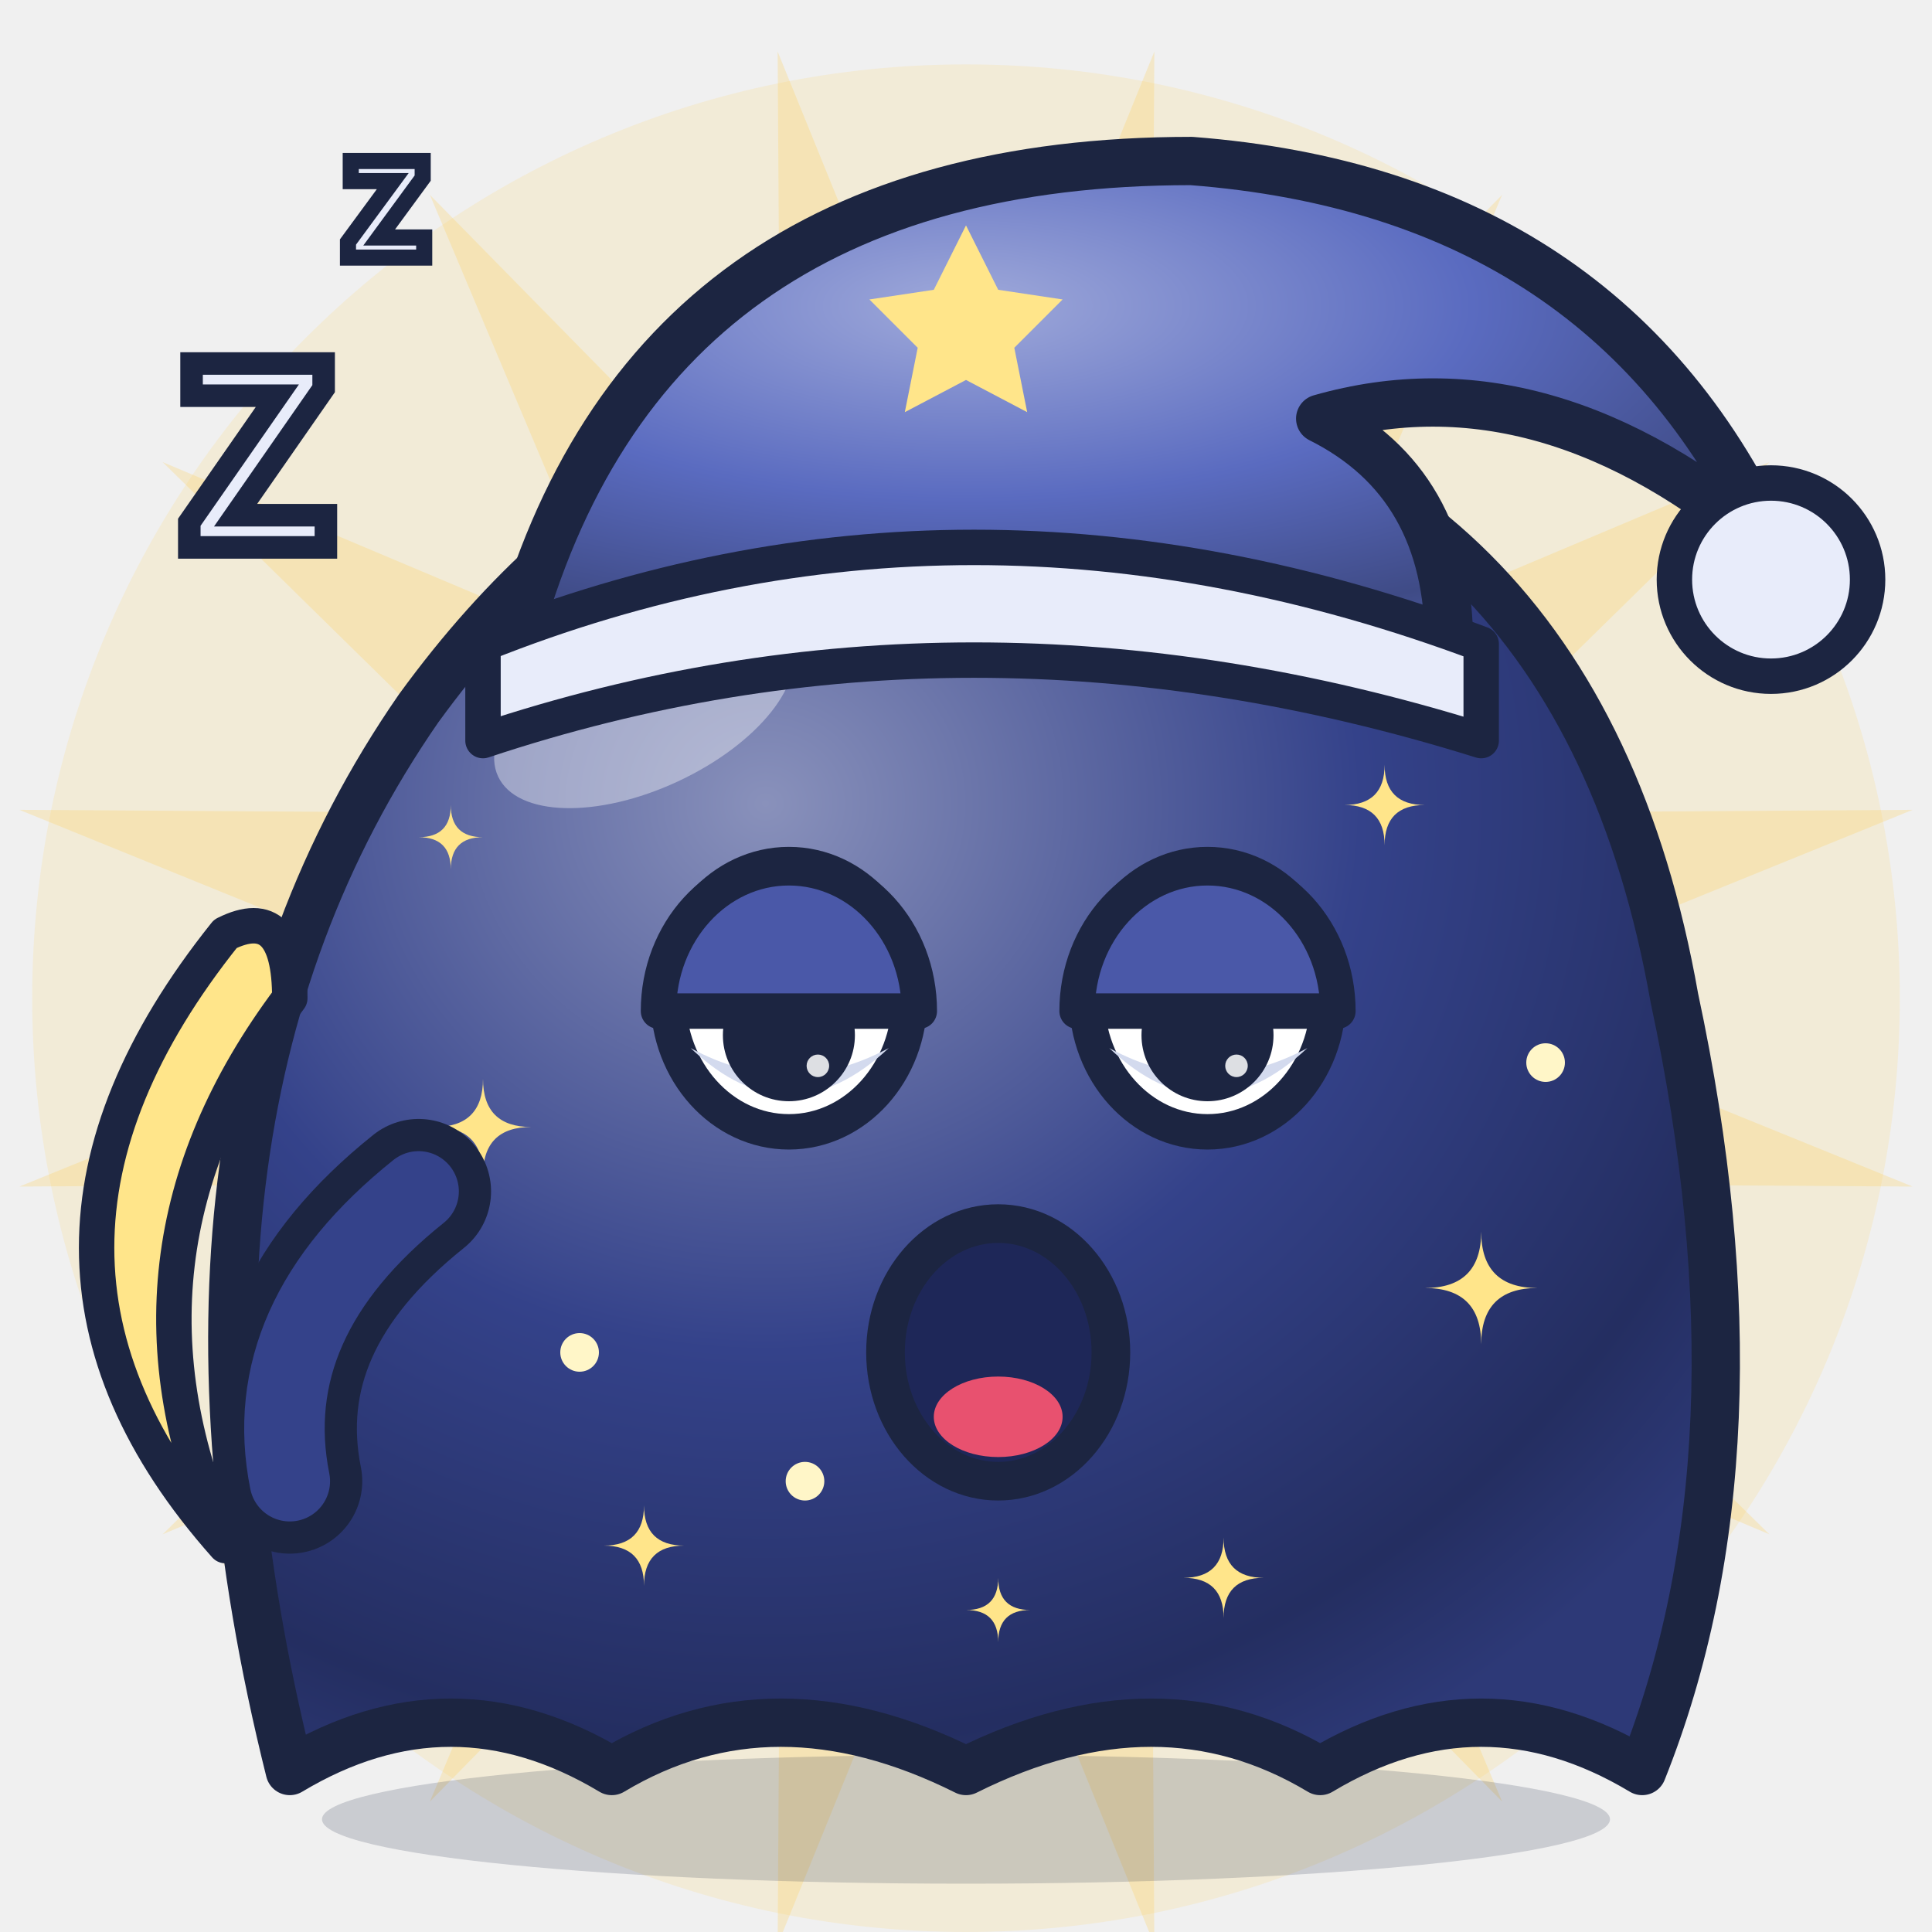
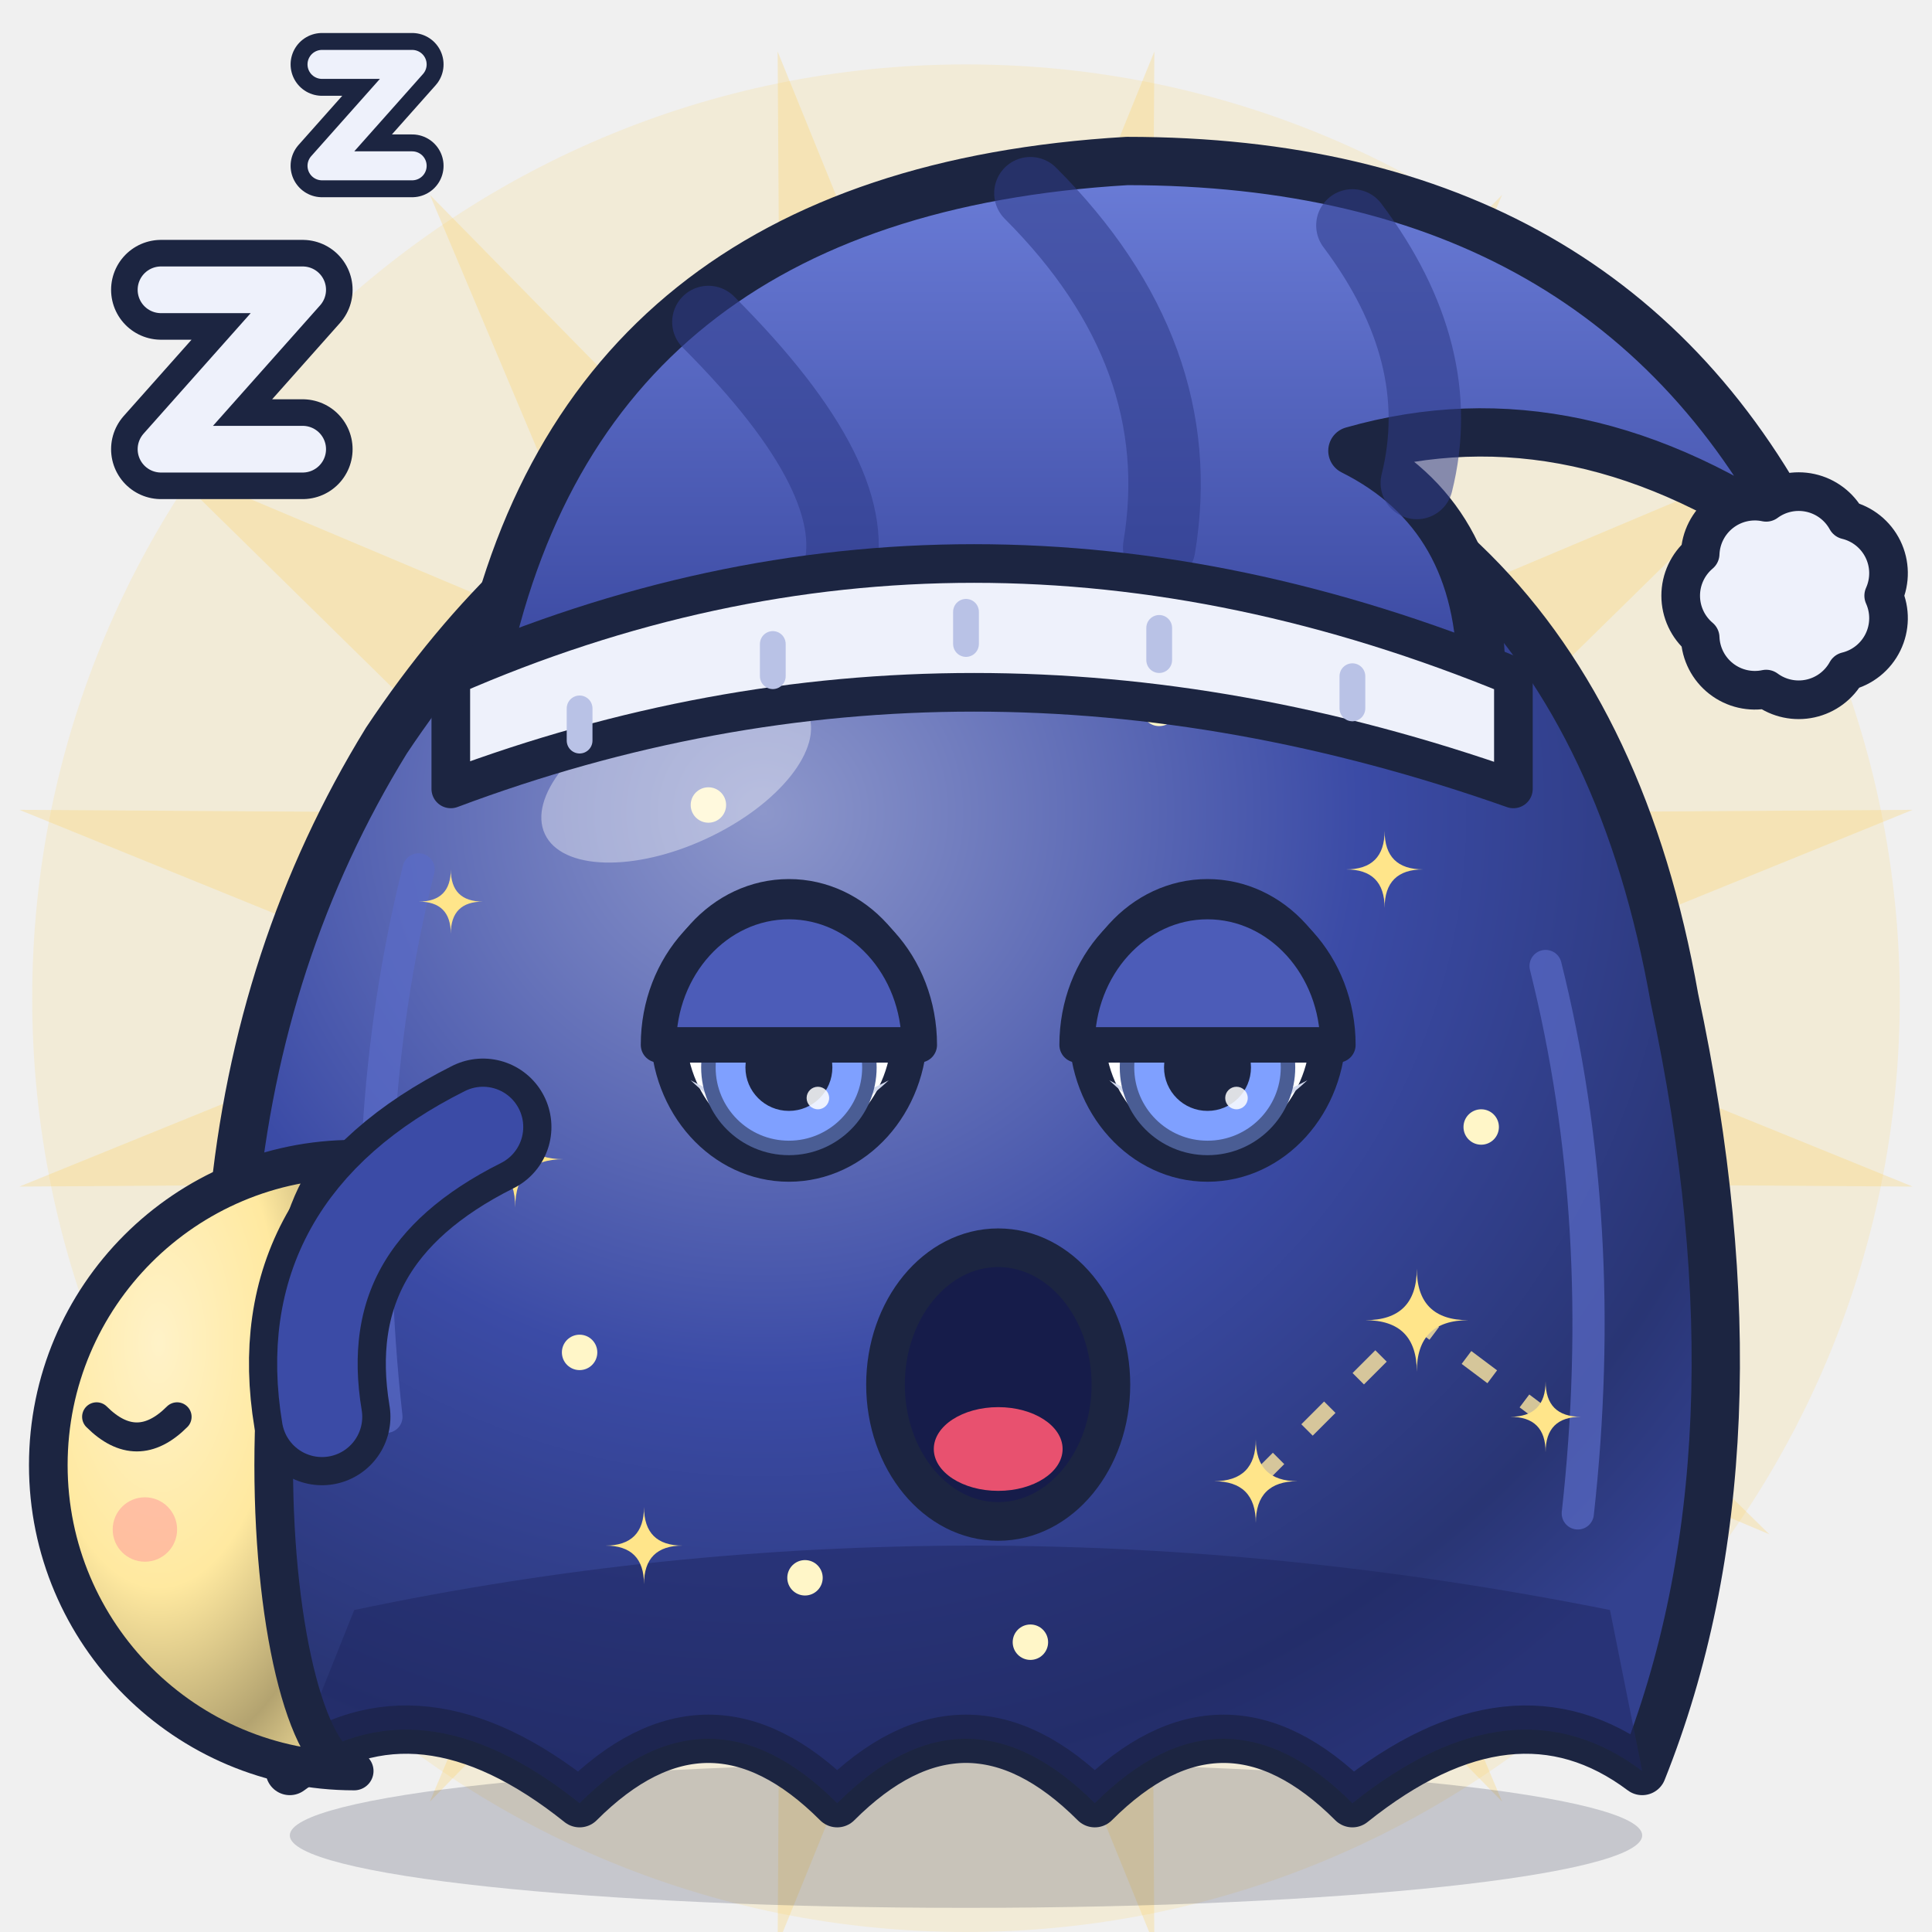
<svg viewBox="0 0 120 120" aria-hidden="true">
  <defs>
    <radialGradient id="mlaengstenacht-boss_0" cx="36%" cy="30%" r="80%">
-       <stop offset="0" stop-color="#8991bb" />
-       <stop offset=".5" stop-color="#34428A" />
-       <stop offset=".86" stop-color="#242e61" />
-       <stop offset="1" stop-color="#2d3977" />
+       <stop offset="0" stop-color="#8d97cb" />
+       <stop offset=".5" stop-color="#3B4BA6" />
+       <stop offset=".86" stop-color="#293574" />
+       <stop offset="1" stop-color="#33418f" />
    </radialGradient>
-     <radialGradient id="mlaengstenacht-boss_1" cx="36%" cy="30%" r="80%">
-       <stop offset="0" stop-color="#9fa9da" />
-       <stop offset=".5" stop-color="#5A6BC0" />
-       <stop offset=".86" stop-color="#3f4b86" />
-       <stop offset="1" stop-color="#4d5ca5" />
+     <linearGradient id="mlaengstenacht-boss_1" x1="0" y1="0" x2="0" y2="1">
+       <stop offset="0" stop-color="#6B7DD8" />
+       <stop offset="1" stop-color="#3A48A0" />
+     </linearGradient>
+     <radialGradient id="mlaengstenacht-boss_2" cx="36%" cy="30%" r="80%">
+       <stop offset="0" stop-color="#fff2c8" />
+       <stop offset=".5" stop-color="#FFE9A0" />
+       <stop offset=".86" stop-color="#b3a370" />
+       <stop offset="1" stop-color="#dbc88a" />
    </radialGradient>
  </defs>
  <circle cx="60" cy="62" r="58" fill="#FFC93C" opacity=".14" />
  <path d="M60 32 L71.7 3.2 L71.5 34.3 Z M71.5 34.3 L93.3 12.1 L81.2 40.8 Z M81.2 40.8 L109.9 28.7 L87.7 50.5 Z M87.7 50.5 L118.8 50.3 L90 62 Z M90 62 L118.8 73.7 L87.7 73.5 Z M87.7 73.5 L109.9 95.3 L81.2 83.2 Z M81.2 83.2 L93.3 111.9 L71.5 89.7 Z M71.5 89.7 L71.7 120.8 L60 92 Z M60 92 L48.3 120.8 L48.5 89.7 Z M48.5 89.7 L26.7 111.9 L38.8 83.2 Z M38.8 83.2 L10.1 95.3 L32.3 73.5 Z M32.3 73.5 L1.2 73.7 L30 62 Z M30 62 L1.2 50.3 L32.3 50.5 Z M32.3 50.5 L10.1 28.7 L38.8 40.8 Z M38.8 40.8 L26.7 12.1 L48.5 34.3 Z M48.5 34.3 L48.3 3.2 L60 32 Z " fill="#FFC93C" opacity=".22" />
  <g>
-     <ellipse cx="60" cy="113" rx="40" ry="4" fill="#1C2541" opacity=".18" />
-     <path d="M18 110 Q8 70 26 44 Q42 22 66 24 Q98 28 104 62 Q110 90 102 110 Q92 104 82 110 Q72 104 60 110 Q48 104 38 110 Q28 104 18 110 Z" fill="url(#mlaengstenacht-boss_0)" stroke="#1C2541" stroke-width="3.00" stroke-linejoin="round" stroke-linecap="round" />
-     <path d="M30 67 Q30 70 33 70 Q30 70 30 73 Q30 70 27 70 Q30 70 30 67 Z" fill="#FFE58A" />
-     <path d="M92 76.5 Q92 80 95.5 80 Q92 80 92 83.5 Q92 80 88.5 80 Q92 80 92 76.5 Z" fill="#FFE58A" />
-     <path d="M40 93.5 Q40 96 42.5 96 Q40 96 40 98.5 Q40 96 37.5 96 Q40 96 40 93.5 Z" fill="#FFE58A" />
-     <path d="M86 47.5 Q86 50 88.5 50 Q86 50 86 52.5 Q86 50 83.5 50 Q86 50 86 47.5 Z" fill="#FFE58A" />
-     <path d="M76 95.5 Q76 98 78.5 98 Q76 98 76 100.5 Q76 98 73.5 98 Q76 98 76 95.5 Z" fill="#FFE58A" />
-     <path d="M28 50 Q28 52 30 52 Q28 52 28 54 Q28 52 26 52 Q28 52 28 50 Z" fill="#FFE58A" />
-     <path d="M62 98 Q62 100 64 100 Q62 100 62 102 Q62 100 60 100 Q62 100 62 98 Z" fill="#FFE58A" />
-     <circle cx="50" cy="92" r="1.2" fill="#FFF6C8" />
-     <circle cx="96" cy="66" r="1.2" fill="#FFF6C8" />
-     <circle cx="36" cy="84" r="1.2" fill="#FFF6C8" />
-     <circle cx="70" cy="40" r="1.2" fill="#FFF6C8" />
-     <ellipse cx="40" cy="44" rx="10" ry="5" fill="#fff" opacity=".38" transform="rotate(-25 40 44)" />
-     <path d="M32 40 Q40 10 74 10 Q100 12 110 34 Q96 22 82 26 Q90 30 90 40 Q60 30 32 40 Z" fill="url(#mlaengstenacht-boss_1)" stroke="#1C2541" stroke-width="3.00" stroke-linejoin="round" stroke-linecap="round" />
-     <path d="M30 40 Q60 28 92 40 L92 46 Q60 36 30 46 Z" fill="#E8ECFA" stroke="#1C2541" stroke-width="2.20" stroke-linejoin="round" stroke-linecap="round" />
-     <circle cx="110" cy="36" r="6" fill="#E8ECFA" stroke="#1C2541" stroke-width="2.20" stroke-linejoin="round" stroke-linecap="round" />
-     <path d="M58 18 l2 -4 l2 4 l4 .6 l-3 3 l.8 4 l-3.8 -2 l-3.8 2 l.8 -4 l-3 -3 Z" fill="#FFE58A" />
-     <path d="M14 58 Q-2 78 14 96 Q6 78 18 62 Q18 56 14 58 Z" fill="#FFE58A" stroke="#1C2541" stroke-width="2.20" stroke-linejoin="round" stroke-linecap="round" />
-     <path d="M26 74 Q16 82 18 92" fill="none" stroke="#1C2541" stroke-width="9" stroke-linecap="round" />
-     <path d="M26 74 Q16 82 18 92" fill="none" stroke="#34428A" stroke-width="5" stroke-linecap="round" />
-     <ellipse cx="49" cy="62" rx="7.5" ry="8.3" fill="#fff" stroke="#1C2541" stroke-width="2.20" stroke-linejoin="round" stroke-linecap="round" />
-     <path d="M42.9 65.1 Q49 70.9 55.2 65.1 Q49 68.4 42.9 65.1 Z" fill="#D3DAEE" />
-     <circle cx="49" cy="64.3" r="4.1" fill="#1C2541" />
-     <circle cx="46.9" cy="62" r="1.5" fill="#fff" />
-     <circle cx="50.8" cy="66.2" r="0.7" fill="#fff" opacity=".85" />
-     <path d="M40.9 62.8 A8.1 8.9 0 0 1 57.1 62.8 Z" fill="#4A58A8" stroke="#1C2541" stroke-width="2.20" stroke-linejoin="round" stroke-linecap="round" transform="rotate(0 49 62.8)" />
-     <ellipse cx="75" cy="62" rx="7.5" ry="8.3" fill="#fff" stroke="#1C2541" stroke-width="2.20" stroke-linejoin="round" stroke-linecap="round" />
-     <path d="M68.9 65.1 Q75 70.9 81.2 65.1 Q75 68.4 68.9 65.1 Z" fill="#D3DAEE" />
-     <circle cx="75" cy="64.3" r="4.1" fill="#1C2541" />
-     <circle cx="72.9" cy="62" r="1.5" fill="#fff" />
-     <circle cx="76.8" cy="66.2" r="0.7" fill="#fff" opacity=".85" />
-     <path d="M66.9 62.8 A8.1 8.9 0 0 1 83.1 62.8 Z" fill="#4A58A8" stroke="#1C2541" stroke-width="2.20" stroke-linejoin="round" stroke-linecap="round" transform="rotate(0 75 62.8)" />
-     <ellipse cx="62" cy="84" rx="7" ry="8" fill="#1E2758" stroke="#1C2541" stroke-width="2.40" stroke-linejoin="round" stroke-linecap="round" />
-     <ellipse cx="62" cy="88" rx="4" ry="2.5" fill="#E8516F" />
-     <text x="16" y="34" font-family="sans-serif" font-weight="900" font-size="16" fill="#E8ECFA" stroke="#1C2541" stroke-width="1.4" text-anchor="middle">Z</text>
-     <text x="24" y="16" font-family="sans-serif" font-weight="900" font-size="11" fill="#E8ECFA" stroke="#1C2541" stroke-width="1" text-anchor="middle">z</text>
+     <ellipse cx="60" cy="114" rx="42" ry="4.5" fill="#1C2541" opacity=".2" />
+     <path d="M18 110 Q8 72 24 46 Q40 22 66 24 Q98 28 104 62 Q110 90 102 110 Q94 104 84 112 Q76 104 68 112 Q60 104 52 112 Q44 104 36 112 Q26 104 18 110 Z" fill="url(#mlaengstenacht-boss_0)" stroke="#1C2541" stroke-width="3.00" stroke-linejoin="round" stroke-linecap="round" />
+     <path d="M22 100 Q60 92 100 100 L102 110 Q94 104 84 112 Q76 104 68 112 Q60 104 52 112 Q44 104 36 112 Q26 104 18 110 Z" fill="#1E2660" opacity=".5" />
+     <path d="M26 54 Q22 70 24 88 M96 60 Q100 76 98 94" fill="none" stroke="#5A6BC8" stroke-width="2" stroke-linecap="round" opacity=".7" />
+     <path d="M78 92 L88 82 L96 88" fill="none" stroke="#FFE9A0" stroke-width="1" stroke-dasharray="2 2.5" opacity=".8" />
+     <path d="M78 89.4 Q78 92 80.6 92 Q78 92 78 94.6 Q78 92 75.4 92 Q78 92 78 89.4 Z" fill="#FFE58A" />
+     <path d="M88 78.8 Q88 82 91.2 82 Q88 82 88 85.2 Q88 82 84.8 82 Q88 82 88 78.8 Z" fill="#FFE58A" />
+     <path d="M96 85.8 Q96 88 98.2 88 Q96 88 96 90.2 Q96 88 93.8 88 Q96 88 96 85.8 Z" fill="#FFE58A" />
+     <path d="M32 69 Q32 72 35 72 Q32 72 32 75 Q32 72 29 72 Q32 72 32 69 Z" fill="#FFE58A" />
+     <path d="M40 93.6 Q40 96 42.4 96 Q40 96 40 98.4 Q40 96 37.6 96 Q40 96 40 93.6 Z" fill="#FFE58A" />
+     <path d="M86 51.6 Q86 54 88.4 54 Q86 54 86 56.4 Q86 54 83.6 54 Q86 54 86 51.6 Z" fill="#FFE58A" />
+     <path d="M28 54 Q28 56 30 56 Q28 56 28 58 Q28 56 26 56 Q28 56 28 54 Z" fill="#FFE58A" />
+     <circle cx="50" cy="98" r="1.1" fill="#FFF6C8" />
+     <circle cx="64" cy="102" r="1.1" fill="#FFF6C8" />
+     <circle cx="36" cy="84" r="1.1" fill="#FFF6C8" />
+     <circle cx="92" cy="70" r="1.1" fill="#FFF6C8" />
+     <circle cx="72" cy="44" r="1.1" fill="#FFF6C8" />
+     <circle cx="44" cy="50" r="1.1" fill="#FFF6C8" />
+     <ellipse cx="42" cy="48" rx="9" ry="4.5" fill="#fff" opacity=".38" transform="rotate(-25 42 48)" />
+     <path d="M30 42 Q36 12 70 10 Q100 10 112 34 Q98 24 84 28 Q92 32 92 42 Q60 32 30 42 Z" fill="url(#mlaengstenacht-boss_1)" stroke="#1C2541" stroke-width="3.00" stroke-linejoin="round" stroke-linecap="round" />
+     <path d="M44 20 Q54 30 52 36 M64 12 Q74 22 72 34 M84 14 Q90 22 88 30" fill="none" stroke="#2E3A88" stroke-width="4.5" stroke-linecap="round" opacity=".55" />
+     <path d="M28 42 Q60 28 94 42 L94 49 Q60 37 28 49 Z" fill="#EEF1FB" stroke="#1C2541" stroke-width="2.40" stroke-linejoin="round" stroke-linecap="round" />
+     <path d="M36 44 l0 2 M48 40 l0 2 M60 38 l0 2 M72 39 l0 2 M84 42 l0 2" stroke="#B9C2E6" stroke-width="1.6" stroke-linecap="round" />
+     <path d="M117 37 A3.4 3.4 0 0 1 114.7 41.7 A3.4 3.4 0 0 1 109.7 42.8 A3.4 3.4 0 0 1 105.6 39.6 A3.4 3.4 0 0 1 105.6 34.4 A3.4 3.4 0 0 1 109.7 31.2 A3.4 3.4 0 0 1 114.7 32.3 A3.4 3.4 0 0 1 117 37 Z" fill="#EEF1FB" stroke="#1C2541" stroke-width="2.40" stroke-linejoin="round" stroke-linecap="round" />
+     <path d="M22 72 A19 19 0 0 0 22 110 A5 19 0 0 1 22 72 Z" fill="url(#mlaengstenacht-boss_2)" stroke="#1C2541" stroke-width="2.40" stroke-linejoin="round" stroke-linecap="round" />
+     <path d="M6 88 q2.5 2.5 5 0" fill="none" stroke="#1C2541" stroke-width="1.8" stroke-linecap="round" />
+     <circle cx="9" cy="95" r="2" fill="#FF9A9A" opacity=".55" />
+     <path d="M30 70 Q18 76 20 88" fill="none" stroke="#1C2541" stroke-width="8.5" stroke-linecap="round" stroke-linejoin="round" />
+     <path d="M30 70 Q18 76 20 88" fill="none" stroke="#3B4BA6" stroke-width="5" stroke-linecap="round" stroke-linejoin="round" />
+     <ellipse cx="49" cy="64" rx="7.5" ry="8.3" fill="#fff" stroke="#1C2541" stroke-width="2.20" stroke-linejoin="round" stroke-linecap="round" />
+     <path d="M42.9 67.1 Q49 72.9 55.2 67.1 Q49 70.4 42.9 67.1 Z" fill="#D3DAEE" />
+     <circle cx="49" cy="66.3" r="5" fill="#7FA0FF" stroke="#4a5d94" stroke-width="0.9" />
+     <circle cx="49" cy="66.3" r="2.7" fill="#1C2541" />
+     <circle cx="46.9" cy="64" r="1.5" fill="#fff" />
+     <circle cx="50.8" cy="68.2" r="0.7" fill="#fff" opacity=".85" />
+     <path d="M40.9 64.9 A8.1 8.9 0 0 1 57.1 64.9 Z" fill="#4C5CB8" stroke="#1C2541" stroke-width="2.20" stroke-linejoin="round" stroke-linecap="round" transform="rotate(0 49 64.9)" />
+     <ellipse cx="75" cy="64" rx="7.5" ry="8.3" fill="#fff" stroke="#1C2541" stroke-width="2.20" stroke-linejoin="round" stroke-linecap="round" />
+     <path d="M68.9 67.1 Q75 72.9 81.2 67.1 Q75 70.4 68.9 67.1 Z" fill="#D3DAEE" />
+     <circle cx="75" cy="66.3" r="5" fill="#7FA0FF" stroke="#4a5d94" stroke-width="0.9" />
+     <circle cx="75" cy="66.3" r="2.7" fill="#1C2541" />
+     <circle cx="72.9" cy="64" r="1.5" fill="#fff" />
+     <circle cx="76.8" cy="68.2" r="0.7" fill="#fff" opacity=".85" />
+     <path d="M66.9 64.9 A8.1 8.9 0 0 1 83.1 64.9 Z" fill="#4C5CB8" stroke="#1C2541" stroke-width="2.20" stroke-linejoin="round" stroke-linecap="round" transform="rotate(0 75 64.9)" />
+     <ellipse cx="62" cy="86" rx="7" ry="8.5" fill="#161C4A" stroke="#1C2541" stroke-width="2.40" stroke-linejoin="round" stroke-linecap="round" />
+     <ellipse cx="62" cy="90" rx="4" ry="2.6" fill="#E8516F" />
+     <path d="M10 18 h8.8 l-8.8 9.9 h8.8" fill="none" stroke="#1C2541" stroke-width="6.2" stroke-linecap="round" stroke-linejoin="round" />
+     <path d="M10 18 h8.8 l-8.8 9.9 h8.8" fill="none" stroke="#EEF1FB" stroke-width="2.9" stroke-linecap="round" stroke-linejoin="round" />
+     <path d="M20 4 h5.6 l-5.6 6.3 h5.6" fill="none" stroke="#1C2541" stroke-width="3.9" stroke-linecap="round" stroke-linejoin="round" />
+     <path d="M20 4 h5.6 l-5.6 6.3 h5.6" fill="none" stroke="#EEF1FB" stroke-width="1.8" stroke-linecap="round" stroke-linejoin="round" />
  </g>
</svg>
